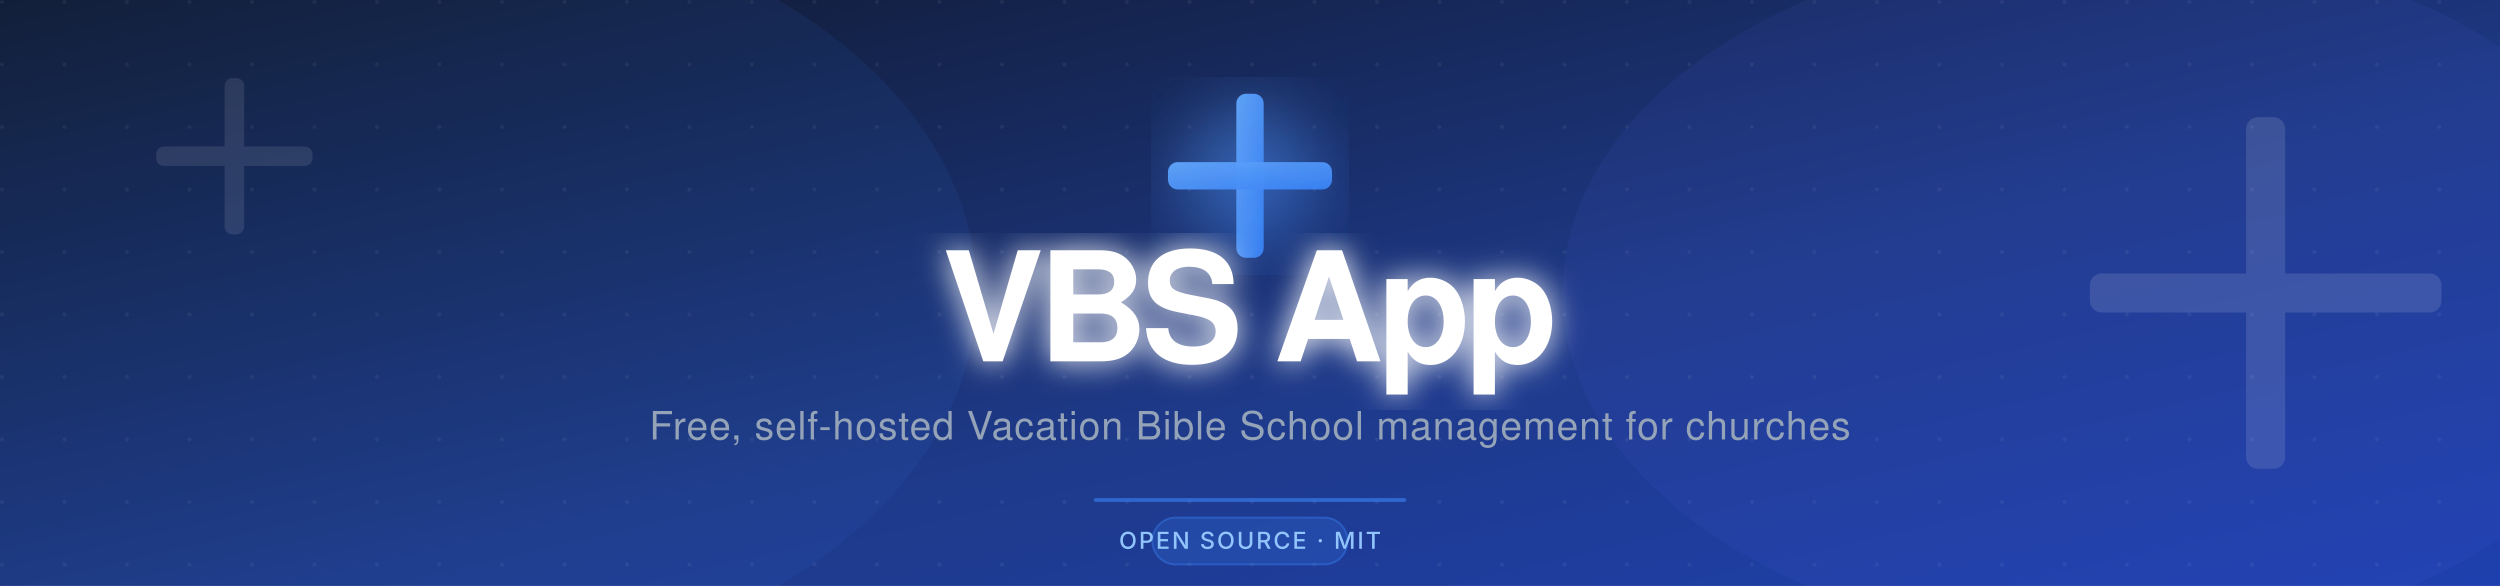
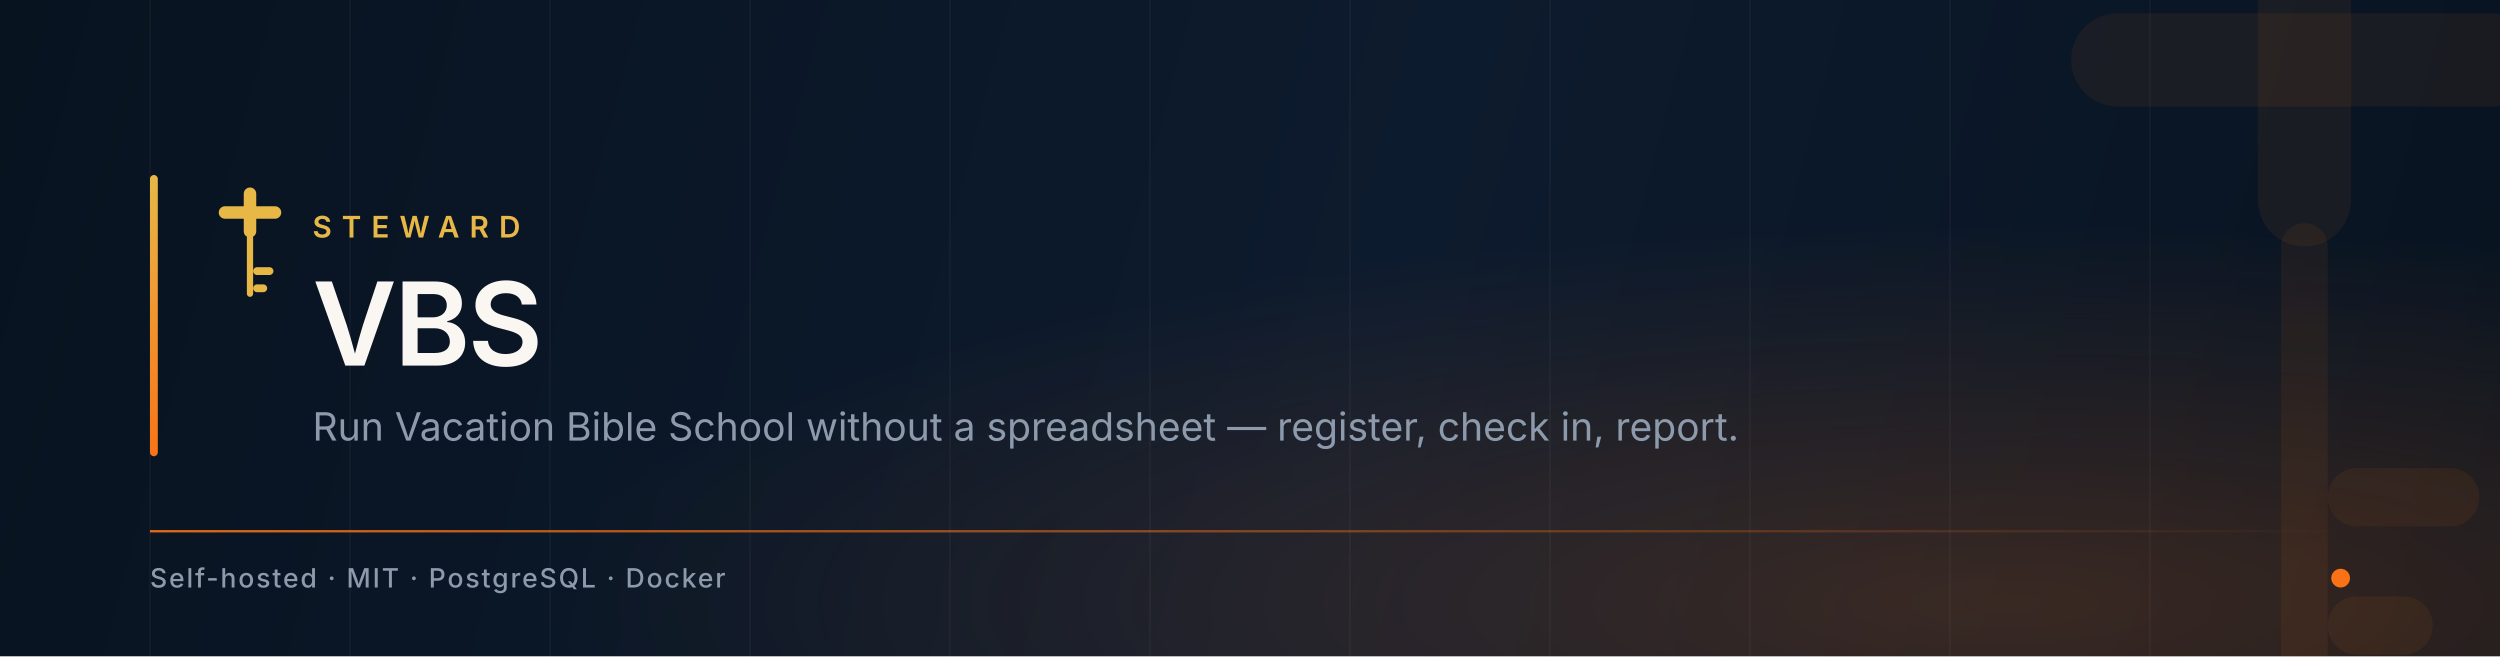
- <svg xmlns="http://www.w3.org/2000/svg" width="1280" height="300" viewBox="0 0 1280 300">
+ <svg xmlns="http://www.w3.org/2000/svg" width="1600" height="420" viewBox="0 0 1600 420" role="img" aria-label="Steward VBS — self-hosted Vacation Bible School management covering registration, daily check-in and reporting.">
  <defs>
-     <linearGradient id="bgGrad" x1="0%" y1="0%" x2="100%" y2="100%">
-       <stop offset="0%" stop-color="#0f172a" />
-       <stop offset="60%" stop-color="#1e3a8a" />
-       <stop offset="100%" stop-color="#1e40af" />
+     <linearGradient id="ground" x1="0" y1="0" x2="1600" y2="420" gradientUnits="userSpaceOnUse">
+       <stop offset="0" stop-color="#081320" />
+       <stop offset="0.55" stop-color="#0D1B2E" />
+       <stop offset="1" stop-color="#081320" />
    </linearGradient>
-     <linearGradient id="crossGrad" x1="0%" y1="0%" x2="100%" y2="100%">
-       <stop offset="0%" stop-color="#60a5fa" />
-       <stop offset="100%" stop-color="#3b82f6" />
+     <radialGradient id="glow" cx="0.80" cy="0.92" r="0.58">
+       <stop offset="0" stop-color="#F97316" stop-opacity="0.20" />
+       <stop offset="1" stop-color="#F97316" stop-opacity="0" />
+     </radialGradient>
+     <linearGradient id="rule" x1="96" y1="0" x2="1504" y2="0" gradientUnits="userSpaceOnUse">
+       <stop offset="0" stop-color="#F97316" stop-opacity="0.9" />
+       <stop offset="1" stop-color="#F97316" stop-opacity="0" />
    </linearGradient>
-     <filter id="glow">
-       <feGaussianBlur stdDeviation="8" result="blur" />
-       <feMerge>
-         <feMergeNode in="blur" />
-         <feMergeNode in="SourceGraphic" />
-       </feMerge>
-     </filter>
-     <filter id="softglow">
-       <feGaussianBlur stdDeviation="20" result="blur" />
-       <feMerge>
-         <feMergeNode in="blur" />
-         <feMergeNode in="SourceGraphic" />
-       </feMerge>
-     </filter>
-     <pattern id="dots" width="32" height="32" patternUnits="userSpaceOnUse">
-       <circle cx="1" cy="1" r="1" fill="rgba(255,255,255,0.06)" />
-     </pattern>
+     <linearGradient id="spine" x1="0" y1="112" x2="0" y2="292" gradientUnits="userSpaceOnUse">
+       <stop offset="0" stop-color="#E8B847" />
+       <stop offset="1" stop-color="#F97316" />
+     </linearGradient>
  </defs>
-   <rect width="1280" height="300" fill="url(#bgGrad)" />
-   <rect width="1280" height="300" fill="url(#dots)" />
-   <ellipse cx="200" cy="150" rx="300" ry="200" fill="rgba(59,130,246,0.08)" />
-   <ellipse cx="1080" cy="150" rx="280" ry="180" fill="rgba(99,102,241,0.08)" />
-   <g transform="translate(1160, 150)" opacity="0.12">
-     <rect x="-10" y="-90" width="20" height="180" rx="6" fill="white" />
-     <rect x="-90" y="-10" width="180" height="20" rx="6" fill="white" />
+   <rect width="1600" height="420" fill="url(#ground)" />
+   <rect width="1600" height="420" fill="url(#glow)" />
+   <g fill="#F97316" fill-opacity="0.07">
+     <rect x="1444.98" y="-81.07" width="59.71" height="238.83" rx="29.85" />
+     <rect x="1325.56" y="8.49" width="298.54" height="59.71" rx="29.85" />
+     <rect x="1459.90" y="142.83" width="29.85" height="298.54" rx="14.93" />
+     <rect x="1489.76" y="299.56" width="97.02" height="37.32" rx="18.66" />
+     <rect x="1489.76" y="381.66" width="67.17" height="37.32" rx="18.66" />
  </g>
-   <g transform="translate(120, 80)" opacity="0.1">
-     <rect x="-5" y="-40" width="10" height="80" rx="4" fill="white" />
-     <rect x="-40" y="-5" width="80" height="10" rx="4" fill="white" />
+   <g stroke="#FAF7F2" stroke-opacity="0.04" stroke-width="1">
+     <line x1="96" y1="0" x2="96" y2="420" />
+     <line x1="224" y1="0" x2="224" y2="420" />
+     <line x1="352" y1="0" x2="352" y2="420" />
+     <line x1="480" y1="0" x2="480" y2="420" />
+     <line x1="608" y1="0" x2="608" y2="420" />
+     <line x1="736" y1="0" x2="736" y2="420" />
+     <line x1="864" y1="0" x2="864" y2="420" />
+     <line x1="992" y1="0" x2="992" y2="420" />
+     <line x1="1120" y1="0" x2="1120" y2="420" />
+     <line x1="1248" y1="0" x2="1248" y2="420" />
+     <line x1="1376" y1="0" x2="1376" y2="420" />
  </g>
-   <g transform="translate(640, 90)" filter="url(#softglow)">
-     <rect x="-7" y="-42" width="14" height="84" rx="5" fill="url(#crossGrad)" opacity="0.95" />
-     <rect x="-42" y="-7" width="84" height="14" rx="5" fill="url(#crossGrad)" opacity="0.95" />
+   <rect x="96" y="112" width="5" height="180" rx="2.5" fill="url(#spine)" />
+   <g fill="#E8B847" fill-opacity="1">
+     <rect x="156.00" y="120.00" width="8.00" height="32.00" rx="4.00" />
+     <rect x="140.00" y="132.00" width="40.00" height="8.00" rx="4.00" />
+     <rect x="158.00" y="150.00" width="4.00" height="40.00" rx="2.00" />
+     <rect x="162.00" y="171.00" width="13.00" height="5.00" rx="2.50" />
+     <rect x="162.00" y="182.00" width="9.00" height="5.00" rx="2.50" />
  </g>
-   <text x="640" y="185" font-family="-apple-system, BlinkMacSystemFont, 'Segoe UI', Helvetica, Arial, sans-serif" font-size="78" font-weight="800" fill="white" text-anchor="middle" letter-spacing="-3" filter="url(#glow)">VBS App</text>
-   <text x="640" y="225" font-family="-apple-system, BlinkMacSystemFont, 'Segoe UI', Helvetica, Arial, sans-serif" font-size="20" font-weight="400" fill="rgba(148,163,184,1)" text-anchor="middle" letter-spacing="0.5">Free, self-hosted Vacation Bible School management for churches</text>
-   <rect x="560" y="255" width="160" height="2" rx="1" fill="rgba(59,130,246,0.6)" />
-   <rect x="590" y="265" width="100" height="24" rx="12" fill="rgba(59,130,246,0.2)" stroke="rgba(59,130,246,0.4)" stroke-width="1" />
-   <text x="640" y="281" font-family="-apple-system, BlinkMacSystemFont, 'Segoe UI', sans-serif" font-size="12" font-weight="500" fill="rgba(147,197,253,1)" text-anchor="middle" letter-spacing="1">OPEN SOURCE · MIT</text>
+   <text x="200" y="152" font-family="Inter, system-ui, -apple-system, Segoe UI, sans-serif" font-size="19" font-weight="600" letter-spacing="0.34em" fill="#E8B847">STEWARD</text>
+   <text x="200" y="234" font-family="Inter, system-ui, -apple-system, Segoe UI, sans-serif" font-size="74" font-weight="600" letter-spacing="-0.022em" fill="#FAF7F2">VBS</text>
+   <text x="200" y="282" font-family="Inter, system-ui, -apple-system, Segoe UI, sans-serif" font-size="25" font-weight="400" fill="#8C9AAB">Run Vacation Bible School without a spreadsheet — register, check in, report.</text>
+   <line x1="96" y1="340" x2="1504" y2="340" stroke="url(#rule)" stroke-width="1.5" />
+   <text x="96" y="376" font-family="Inter, system-ui, -apple-system, Segoe UI, sans-serif" font-size="17" font-weight="500" letter-spacing="0.07em" fill="#8C9AAB">Self-hosted   ·   MIT   ·   PostgreSQL   ·   Docker</text>
+   <circle cx="1498" cy="370" r="6" fill="#F97316" />
</svg>
